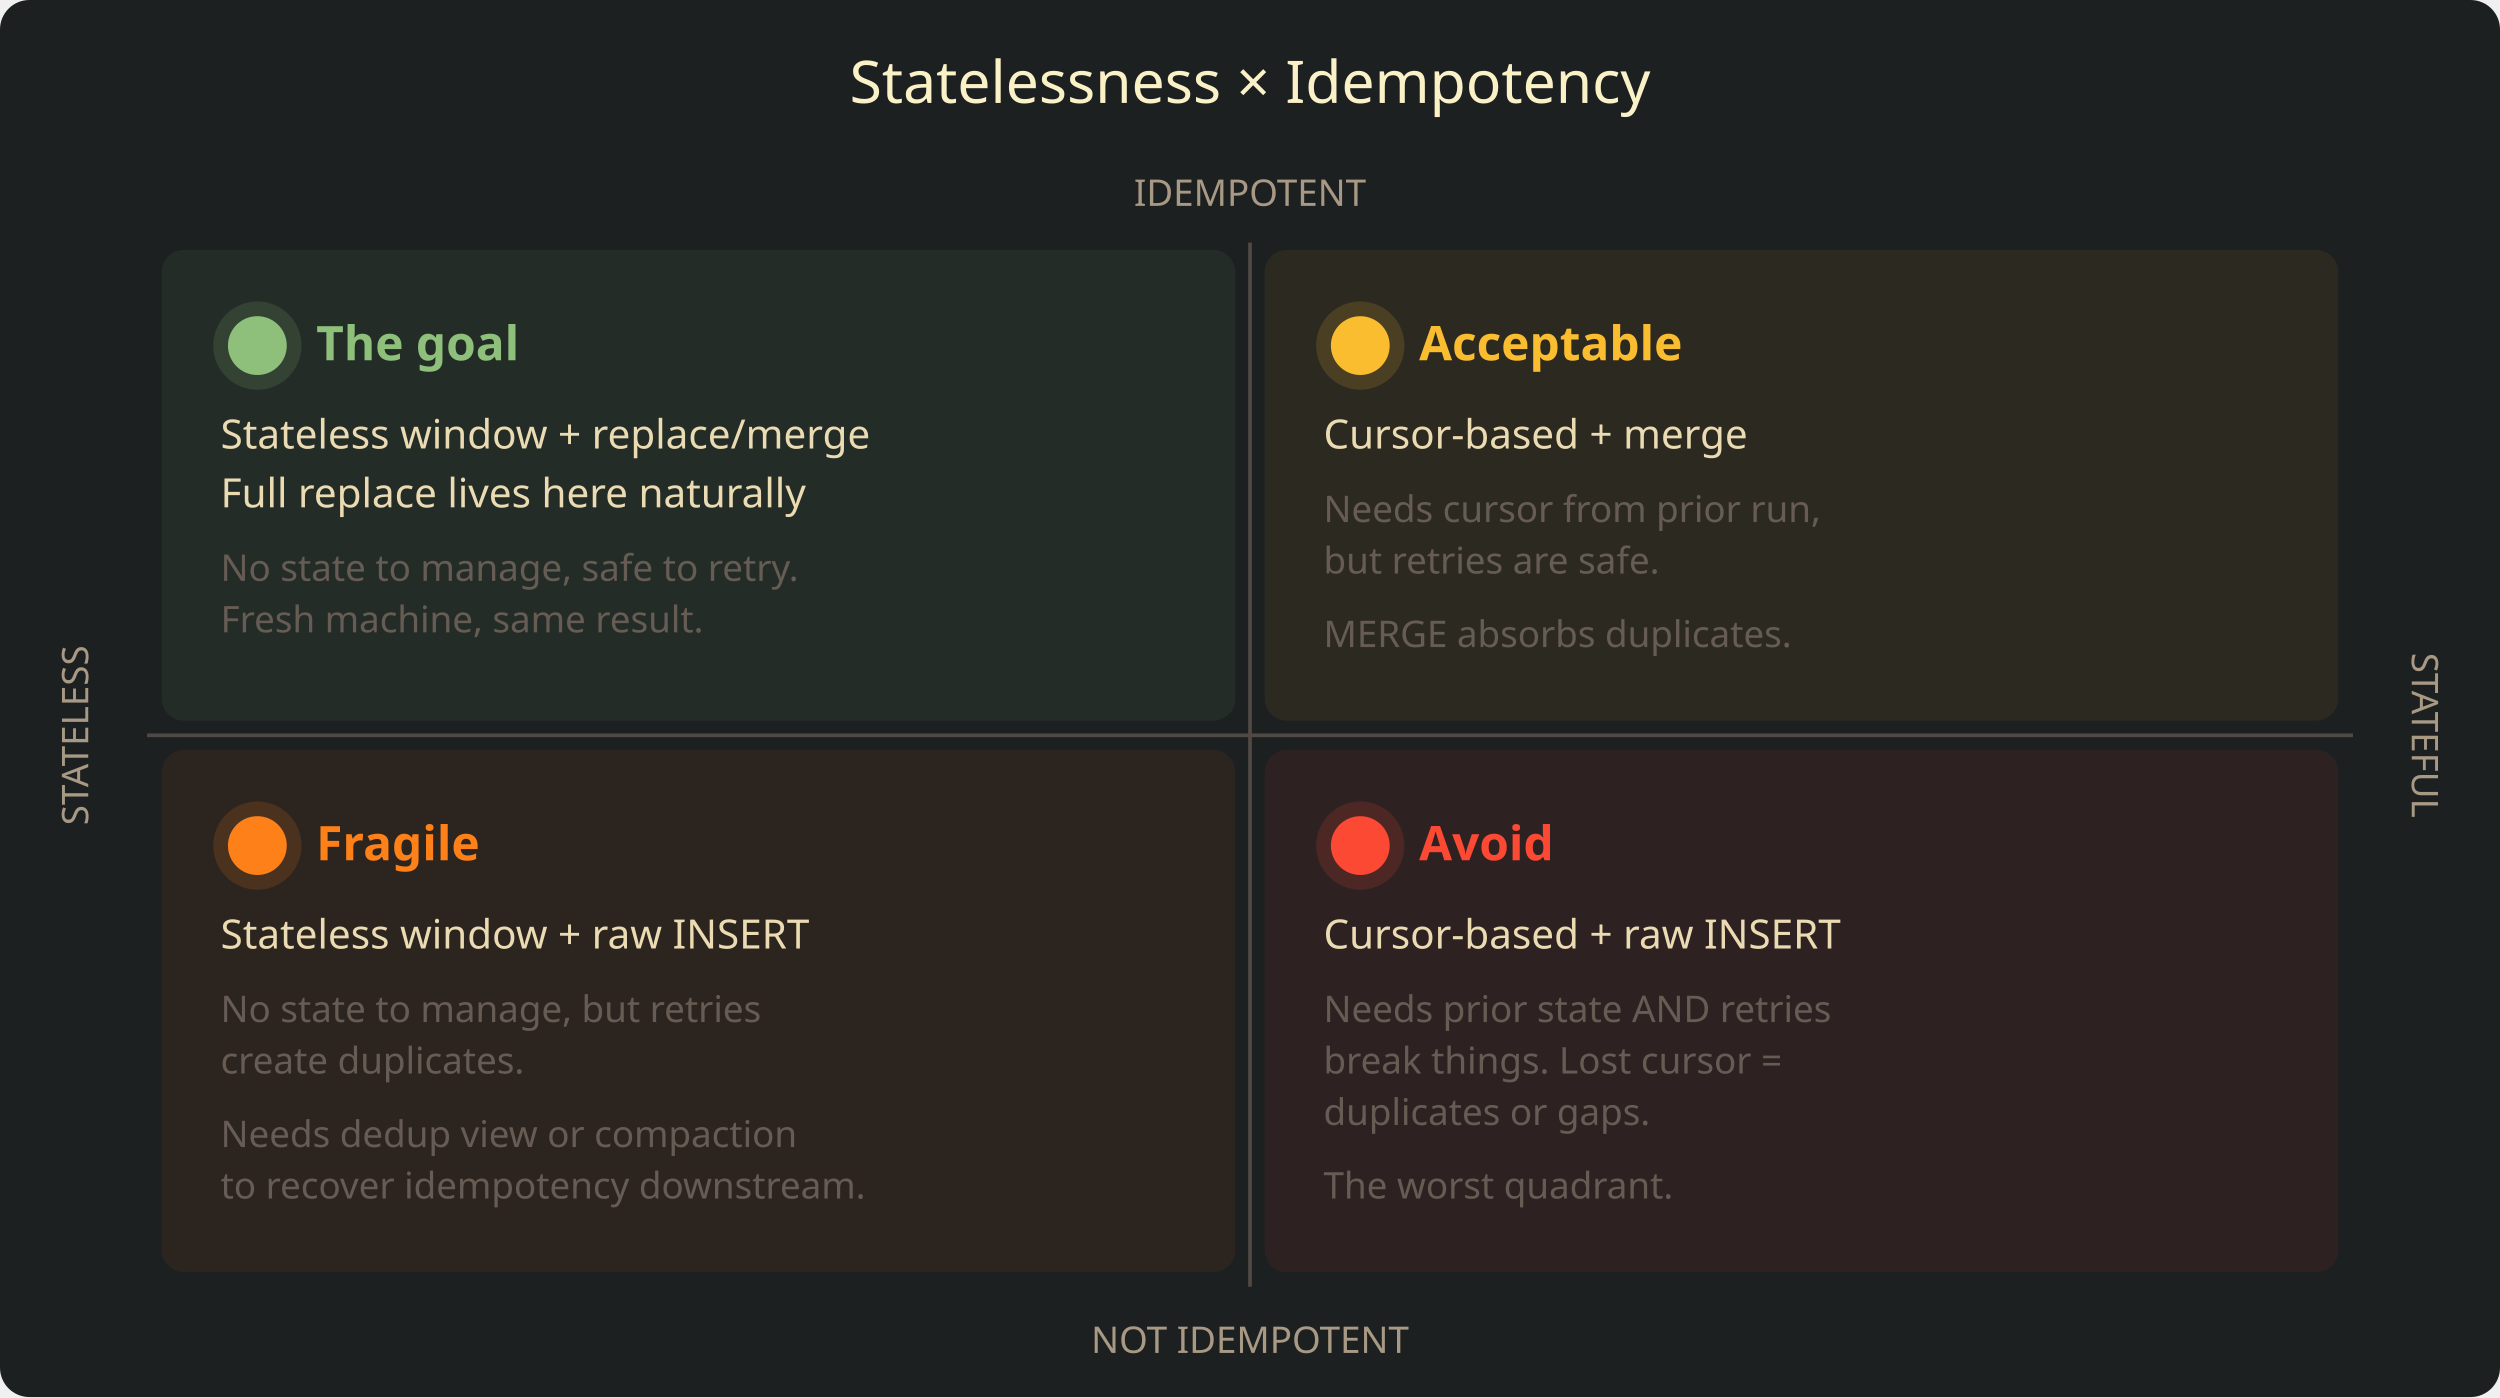
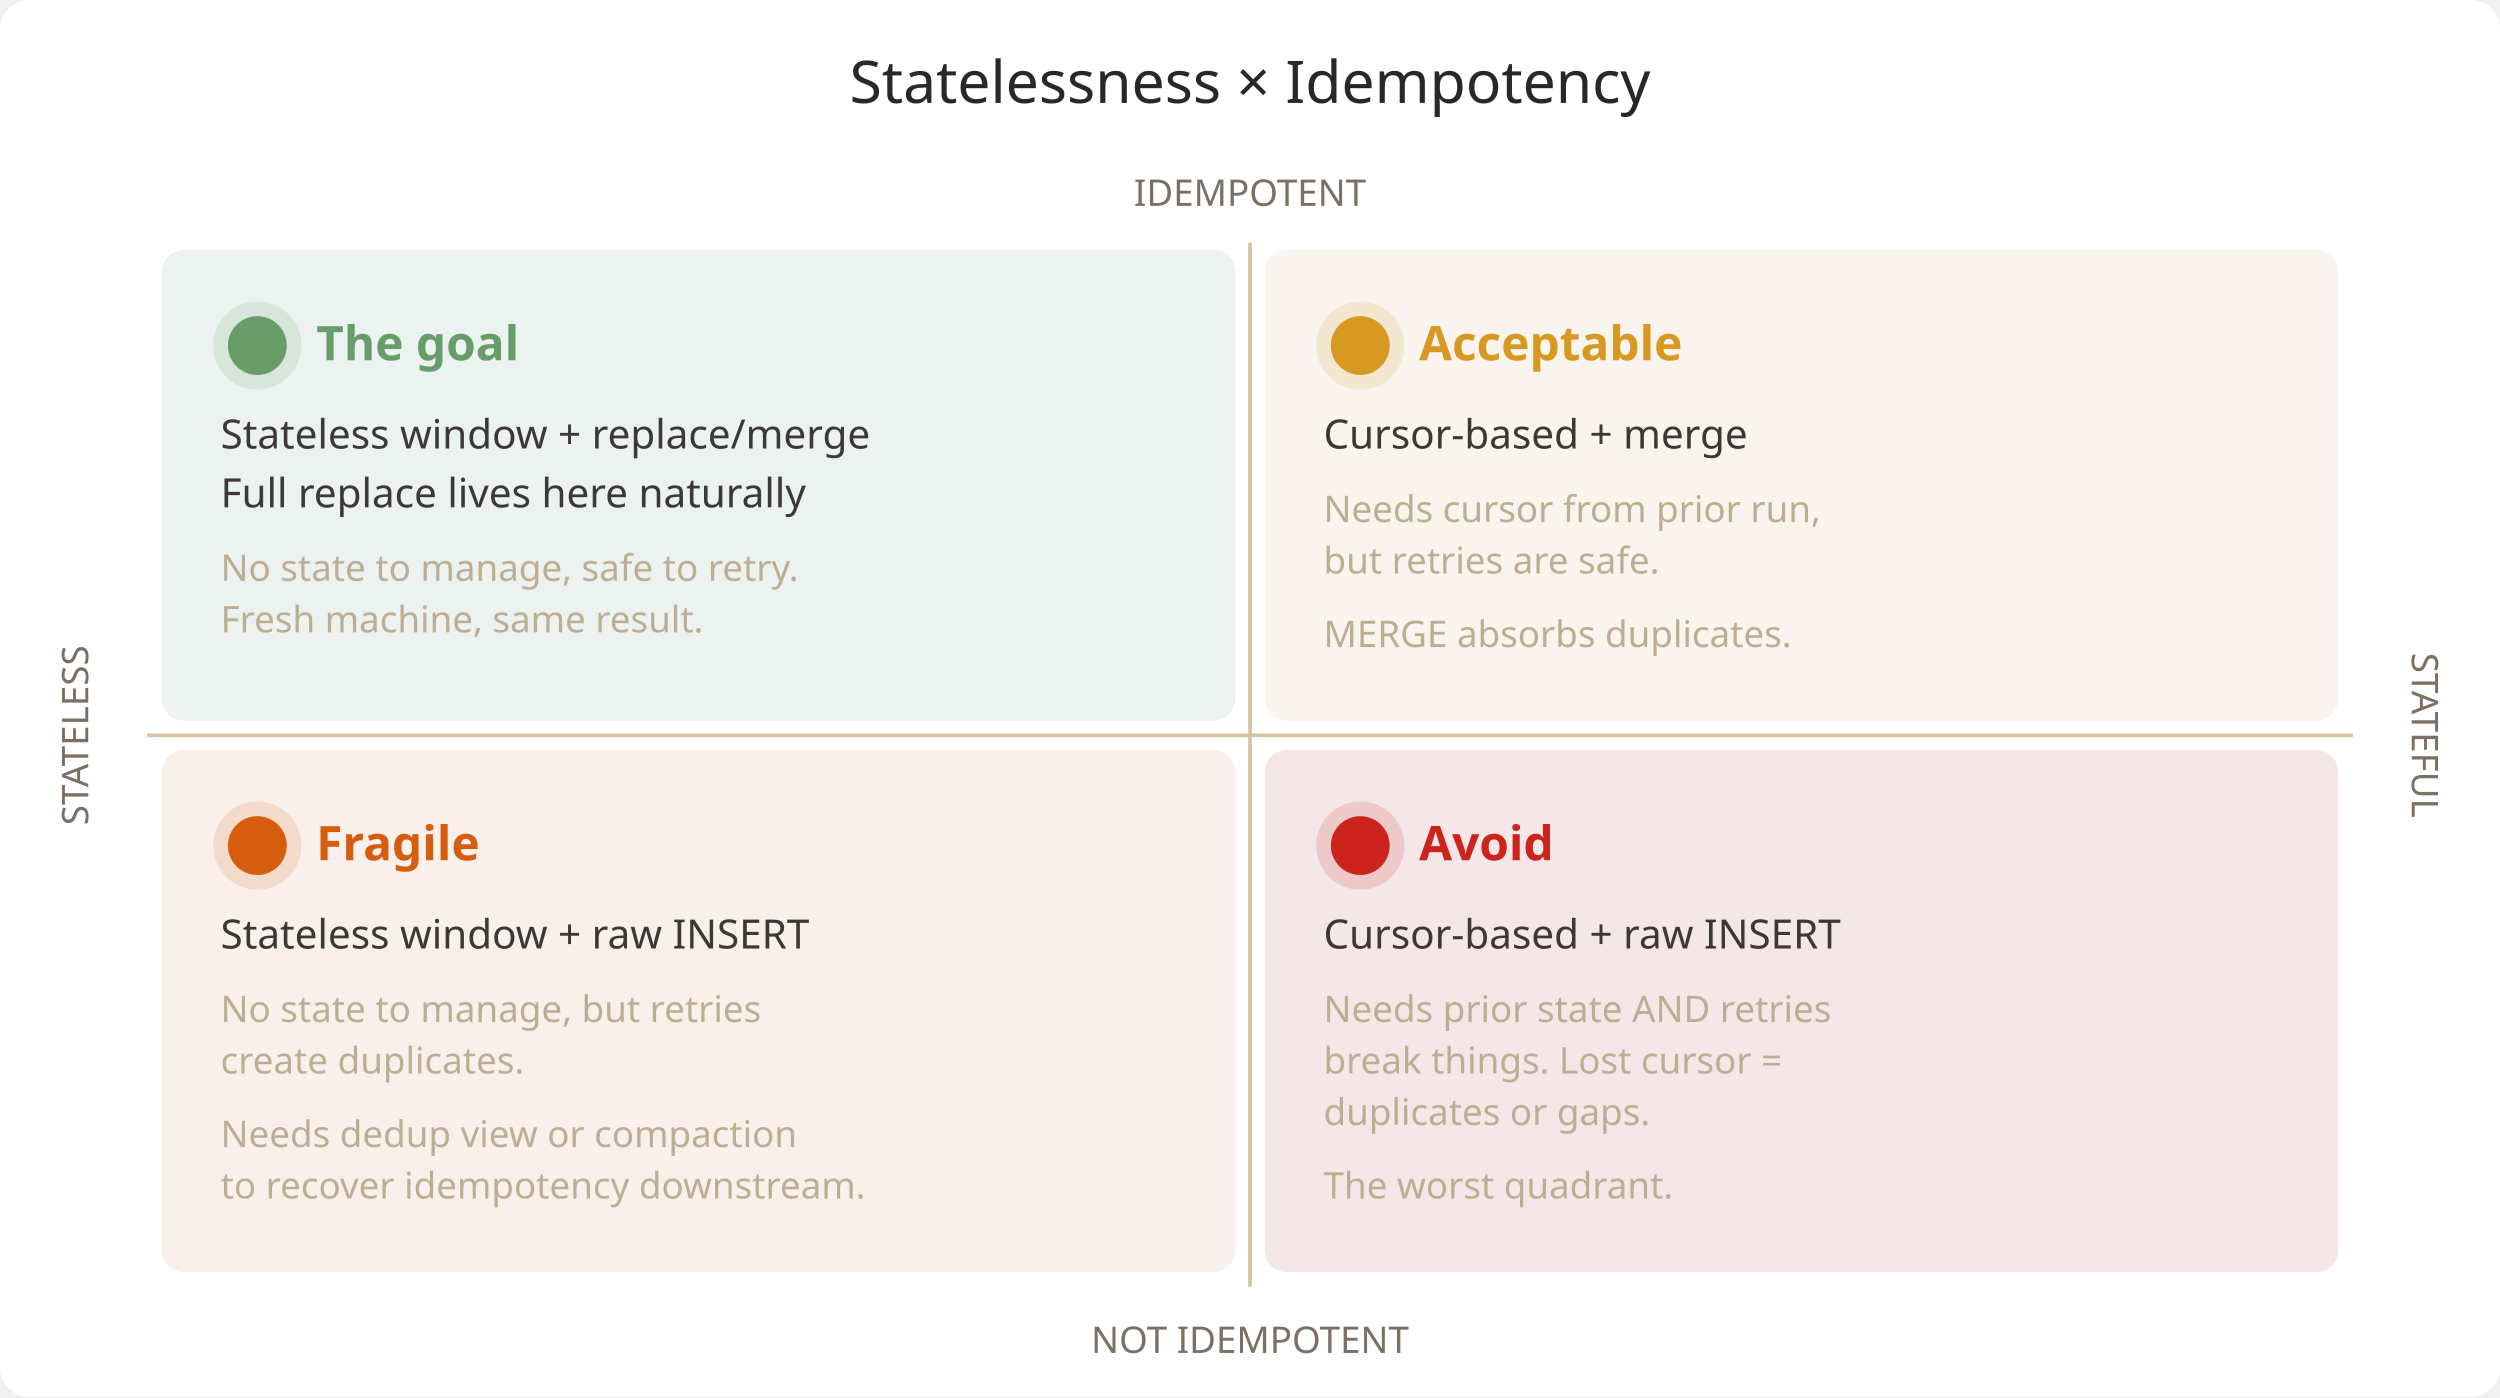
<svg xmlns="http://www.w3.org/2000/svg" width="680" height="380" viewBox="0 0 680 380">
-   <rect width="680" height="380" fill="#1d2021" rx="8" />
-   <text x="340" y="28" text-anchor="middle" fill="#fbf1c7" font-family="system-ui,sans-serif" font-size="16" font-weight="500">Statelessness × Idempotency</text>
-   <text x="340" y="56" text-anchor="middle" fill="#a89984" font-family="system-ui,sans-serif" font-size="10">IDEMPOTENT</text>
-   <text x="340" y="368" text-anchor="middle" fill="#a89984" font-family="system-ui,sans-serif" font-size="10">NOT IDEMPOTENT</text>
-   <text x="24" y="200" text-anchor="middle" fill="#a89984" font-family="system-ui,sans-serif" font-size="10" transform="rotate(-90, 24, 200)">STATELESS</text>
-   <text x="656" y="200" text-anchor="middle" fill="#a89984" font-family="system-ui,sans-serif" font-size="10" transform="rotate(90, 656, 200)">STATEFUL</text>
-   <line x1="340" y1="66" x2="340" y2="350" stroke="#504945" stroke-width="1" />
-   <line x1="40" y1="200" x2="640" y2="200" stroke="#504945" stroke-width="1" />
-   <rect x="44" y="68" width="292" height="128" fill="#689d6a" opacity="0.10" rx="6" />
-   <circle cx="70" cy="94" r="8" fill="#8ec07c" />
-   <circle cx="70" cy="94" r="12" fill="#8ec07c" opacity="0.15" />
-   <text x="86" y="98" fill="#8ec07c" font-family="system-ui,sans-serif" font-size="13" font-weight="600">The goal</text>
-   <text x="60" y="122" fill="#ebdbb2" font-family="system-ui,sans-serif" font-size="11">Stateless window + replace/merge</text>
-   <text x="60" y="138" fill="#ebdbb2" font-family="system-ui,sans-serif" font-size="11">Full replace lives here naturally</text>
-   <text x="60" y="158" fill="#665c54" font-family="system-ui,sans-serif" font-size="10">No state to manage, safe to retry.</text>
-   <text x="60" y="172" fill="#665c54" font-family="system-ui,sans-serif" font-size="10">Fresh machine, same result.</text>
-   <rect x="344" y="68" width="292" height="128" fill="#d79921" opacity="0.08" rx="6" />
-   <circle cx="370" cy="94" r="8" fill="#fabd2f" />
-   <circle cx="370" cy="94" r="12" fill="#fabd2f" opacity="0.15" />
-   <text x="386" y="98" fill="#fabd2f" font-family="system-ui,sans-serif" font-size="13" font-weight="600">Acceptable</text>
-   <text x="360" y="122" fill="#ebdbb2" font-family="system-ui,sans-serif" font-size="11">Cursor-based + merge</text>
-   <text x="360" y="142" fill="#665c54" font-family="system-ui,sans-serif" font-size="10">Needs cursor from prior run,</text>
-   <text x="360" y="156" fill="#665c54" font-family="system-ui,sans-serif" font-size="10">but retries are safe.</text>
-   <text x="360" y="176" fill="#665c54" font-family="system-ui,sans-serif" font-size="10">MERGE absorbs duplicates.</text>
-   <rect x="44" y="204" width="292" height="142" fill="#d65d0e" opacity="0.08" rx="6" />
-   <circle cx="70" cy="230" r="8" fill="#fe8019" />
-   <circle cx="70" cy="230" r="12" fill="#fe8019" opacity="0.15" />
-   <text x="86" y="234" fill="#fe8019" font-family="system-ui,sans-serif" font-size="13" font-weight="600">Fragile</text>
-   <text x="60" y="258" fill="#ebdbb2" font-family="system-ui,sans-serif" font-size="11">Stateless window + raw INSERT</text>
-   <text x="60" y="278" fill="#665c54" font-family="system-ui,sans-serif" font-size="10">No state to manage, but retries</text>
-   <text x="60" y="292" fill="#665c54" font-family="system-ui,sans-serif" font-size="10">create duplicates.</text>
-   <text x="60" y="312" fill="#665c54" font-family="system-ui,sans-serif" font-size="10">Needs dedup view or compaction</text>
-   <text x="60" y="326" fill="#665c54" font-family="system-ui,sans-serif" font-size="10">to recover idempotency downstream.</text>
-   <rect x="344" y="204" width="292" height="142" fill="#cc241d" opacity="0.10" rx="6" />
-   <circle cx="370" cy="230" r="8" fill="#fb4934" />
-   <circle cx="370" cy="230" r="12" fill="#fb4934" opacity="0.15" />
-   <text x="386" y="234" fill="#fb4934" font-family="system-ui,sans-serif" font-size="13" font-weight="600">Avoid</text>
-   <text x="360" y="258" fill="#ebdbb2" font-family="system-ui,sans-serif" font-size="11">Cursor-based + raw INSERT</text>
-   <text x="360" y="278" fill="#665c54" font-family="system-ui,sans-serif" font-size="10">Needs prior state AND retries</text>
-   <text x="360" y="292" fill="#665c54" font-family="system-ui,sans-serif" font-size="10">break things. Lost cursor =</text>
-   <text x="360" y="306" fill="#665c54" font-family="system-ui,sans-serif" font-size="10">duplicates or gaps.</text>
-   <text x="360" y="326" fill="#665c54" font-family="system-ui,sans-serif" font-size="10">The worst quadrant.</text>
+   <rect width="680" height="380" fill="#ffffff" rx="8" />
+   <text x="340" y="28" text-anchor="middle" fill="#282828" font-family="system-ui,sans-serif" font-size="16" font-weight="500">Statelessness × Idempotency</text>
+   <text x="340" y="56" text-anchor="middle" fill="#7c6f64" font-family="system-ui,sans-serif" font-size="10">IDEMPOTENT</text>
+   <text x="340" y="368" text-anchor="middle" fill="#7c6f64" font-family="system-ui,sans-serif" font-size="10">NOT IDEMPOTENT</text>
+   <text x="24" y="200" text-anchor="middle" fill="#7c6f64" font-family="system-ui,sans-serif" font-size="10" transform="rotate(-90, 24, 200)">STATELESS</text>
+   <text x="656" y="200" text-anchor="middle" fill="#7c6f64" font-family="system-ui,sans-serif" font-size="10" transform="rotate(90, 656, 200)">STATEFUL</text>
+   <line x1="340" y1="66" x2="340" y2="350" stroke="#d5c4a1" stroke-width="1" />
+   <line x1="40" y1="200" x2="640" y2="200" stroke="#d5c4a1" stroke-width="1" />
+   <rect x="44" y="68" width="292" height="128" fill="#427b58" opacity="0.10" rx="6" />
+   <circle cx="70" cy="94" r="8" fill="#689d6a" />
+   <circle cx="70" cy="94" r="12" fill="#689d6a" opacity="0.15" />
+   <text x="86" y="98" fill="#689d6a" font-family="system-ui,sans-serif" font-size="13" font-weight="600">The goal</text>
+   <text x="60" y="122" fill="#3c3836" font-family="system-ui,sans-serif" font-size="11">Stateless window + replace/merge</text>
+   <text x="60" y="138" fill="#3c3836" font-family="system-ui,sans-serif" font-size="11">Full replace lives here naturally</text>
+   <text x="60" y="158" fill="#bdae93" font-family="system-ui,sans-serif" font-size="10">No state to manage, safe to retry.</text>
+   <text x="60" y="172" fill="#bdae93" font-family="system-ui,sans-serif" font-size="10">Fresh machine, same result.</text>
+   <rect x="344" y="68" width="292" height="128" fill="#b57614" opacity="0.08" rx="6" />
+   <circle cx="370" cy="94" r="8" fill="#d79921" />
+   <circle cx="370" cy="94" r="12" fill="#d79921" opacity="0.15" />
+   <text x="386" y="98" fill="#d79921" font-family="system-ui,sans-serif" font-size="13" font-weight="600">Acceptable</text>
+   <text x="360" y="122" fill="#3c3836" font-family="system-ui,sans-serif" font-size="11">Cursor-based + merge</text>
+   <text x="360" y="142" fill="#bdae93" font-family="system-ui,sans-serif" font-size="10">Needs cursor from prior run,</text>
+   <text x="360" y="156" fill="#bdae93" font-family="system-ui,sans-serif" font-size="10">but retries are safe.</text>
+   <text x="360" y="176" fill="#bdae93" font-family="system-ui,sans-serif" font-size="10">MERGE absorbs duplicates.</text>
+   <rect x="44" y="204" width="292" height="142" fill="#af3a03" opacity="0.08" rx="6" />
+   <circle cx="70" cy="230" r="8" fill="#d65d0e" />
+   <circle cx="70" cy="230" r="12" fill="#d65d0e" opacity="0.15" />
+   <text x="86" y="234" fill="#d65d0e" font-family="system-ui,sans-serif" font-size="13" font-weight="600">Fragile</text>
+   <text x="60" y="258" fill="#3c3836" font-family="system-ui,sans-serif" font-size="11">Stateless window + raw INSERT</text>
+   <text x="60" y="278" fill="#bdae93" font-family="system-ui,sans-serif" font-size="10">No state to manage, but retries</text>
+   <text x="60" y="292" fill="#bdae93" font-family="system-ui,sans-serif" font-size="10">create duplicates.</text>
+   <text x="60" y="312" fill="#bdae93" font-family="system-ui,sans-serif" font-size="10">Needs dedup view or compaction</text>
+   <text x="60" y="326" fill="#bdae93" font-family="system-ui,sans-serif" font-size="10">to recover idempotency downstream.</text>
+   <rect x="344" y="204" width="292" height="142" fill="#9d0006" opacity="0.10" rx="6" />
+   <circle cx="370" cy="230" r="8" fill="#cc241d" />
+   <circle cx="370" cy="230" r="12" fill="#cc241d" opacity="0.15" />
+   <text x="386" y="234" fill="#cc241d" font-family="system-ui,sans-serif" font-size="13" font-weight="600">Avoid</text>
+   <text x="360" y="258" fill="#3c3836" font-family="system-ui,sans-serif" font-size="11">Cursor-based + raw INSERT</text>
+   <text x="360" y="278" fill="#bdae93" font-family="system-ui,sans-serif" font-size="10">Needs prior state AND retries</text>
+   <text x="360" y="292" fill="#bdae93" font-family="system-ui,sans-serif" font-size="10">break things. Lost cursor =</text>
+   <text x="360" y="306" fill="#bdae93" font-family="system-ui,sans-serif" font-size="10">duplicates or gaps.</text>
+   <text x="360" y="326" fill="#bdae93" font-family="system-ui,sans-serif" font-size="10">The worst quadrant.</text>
</svg>
